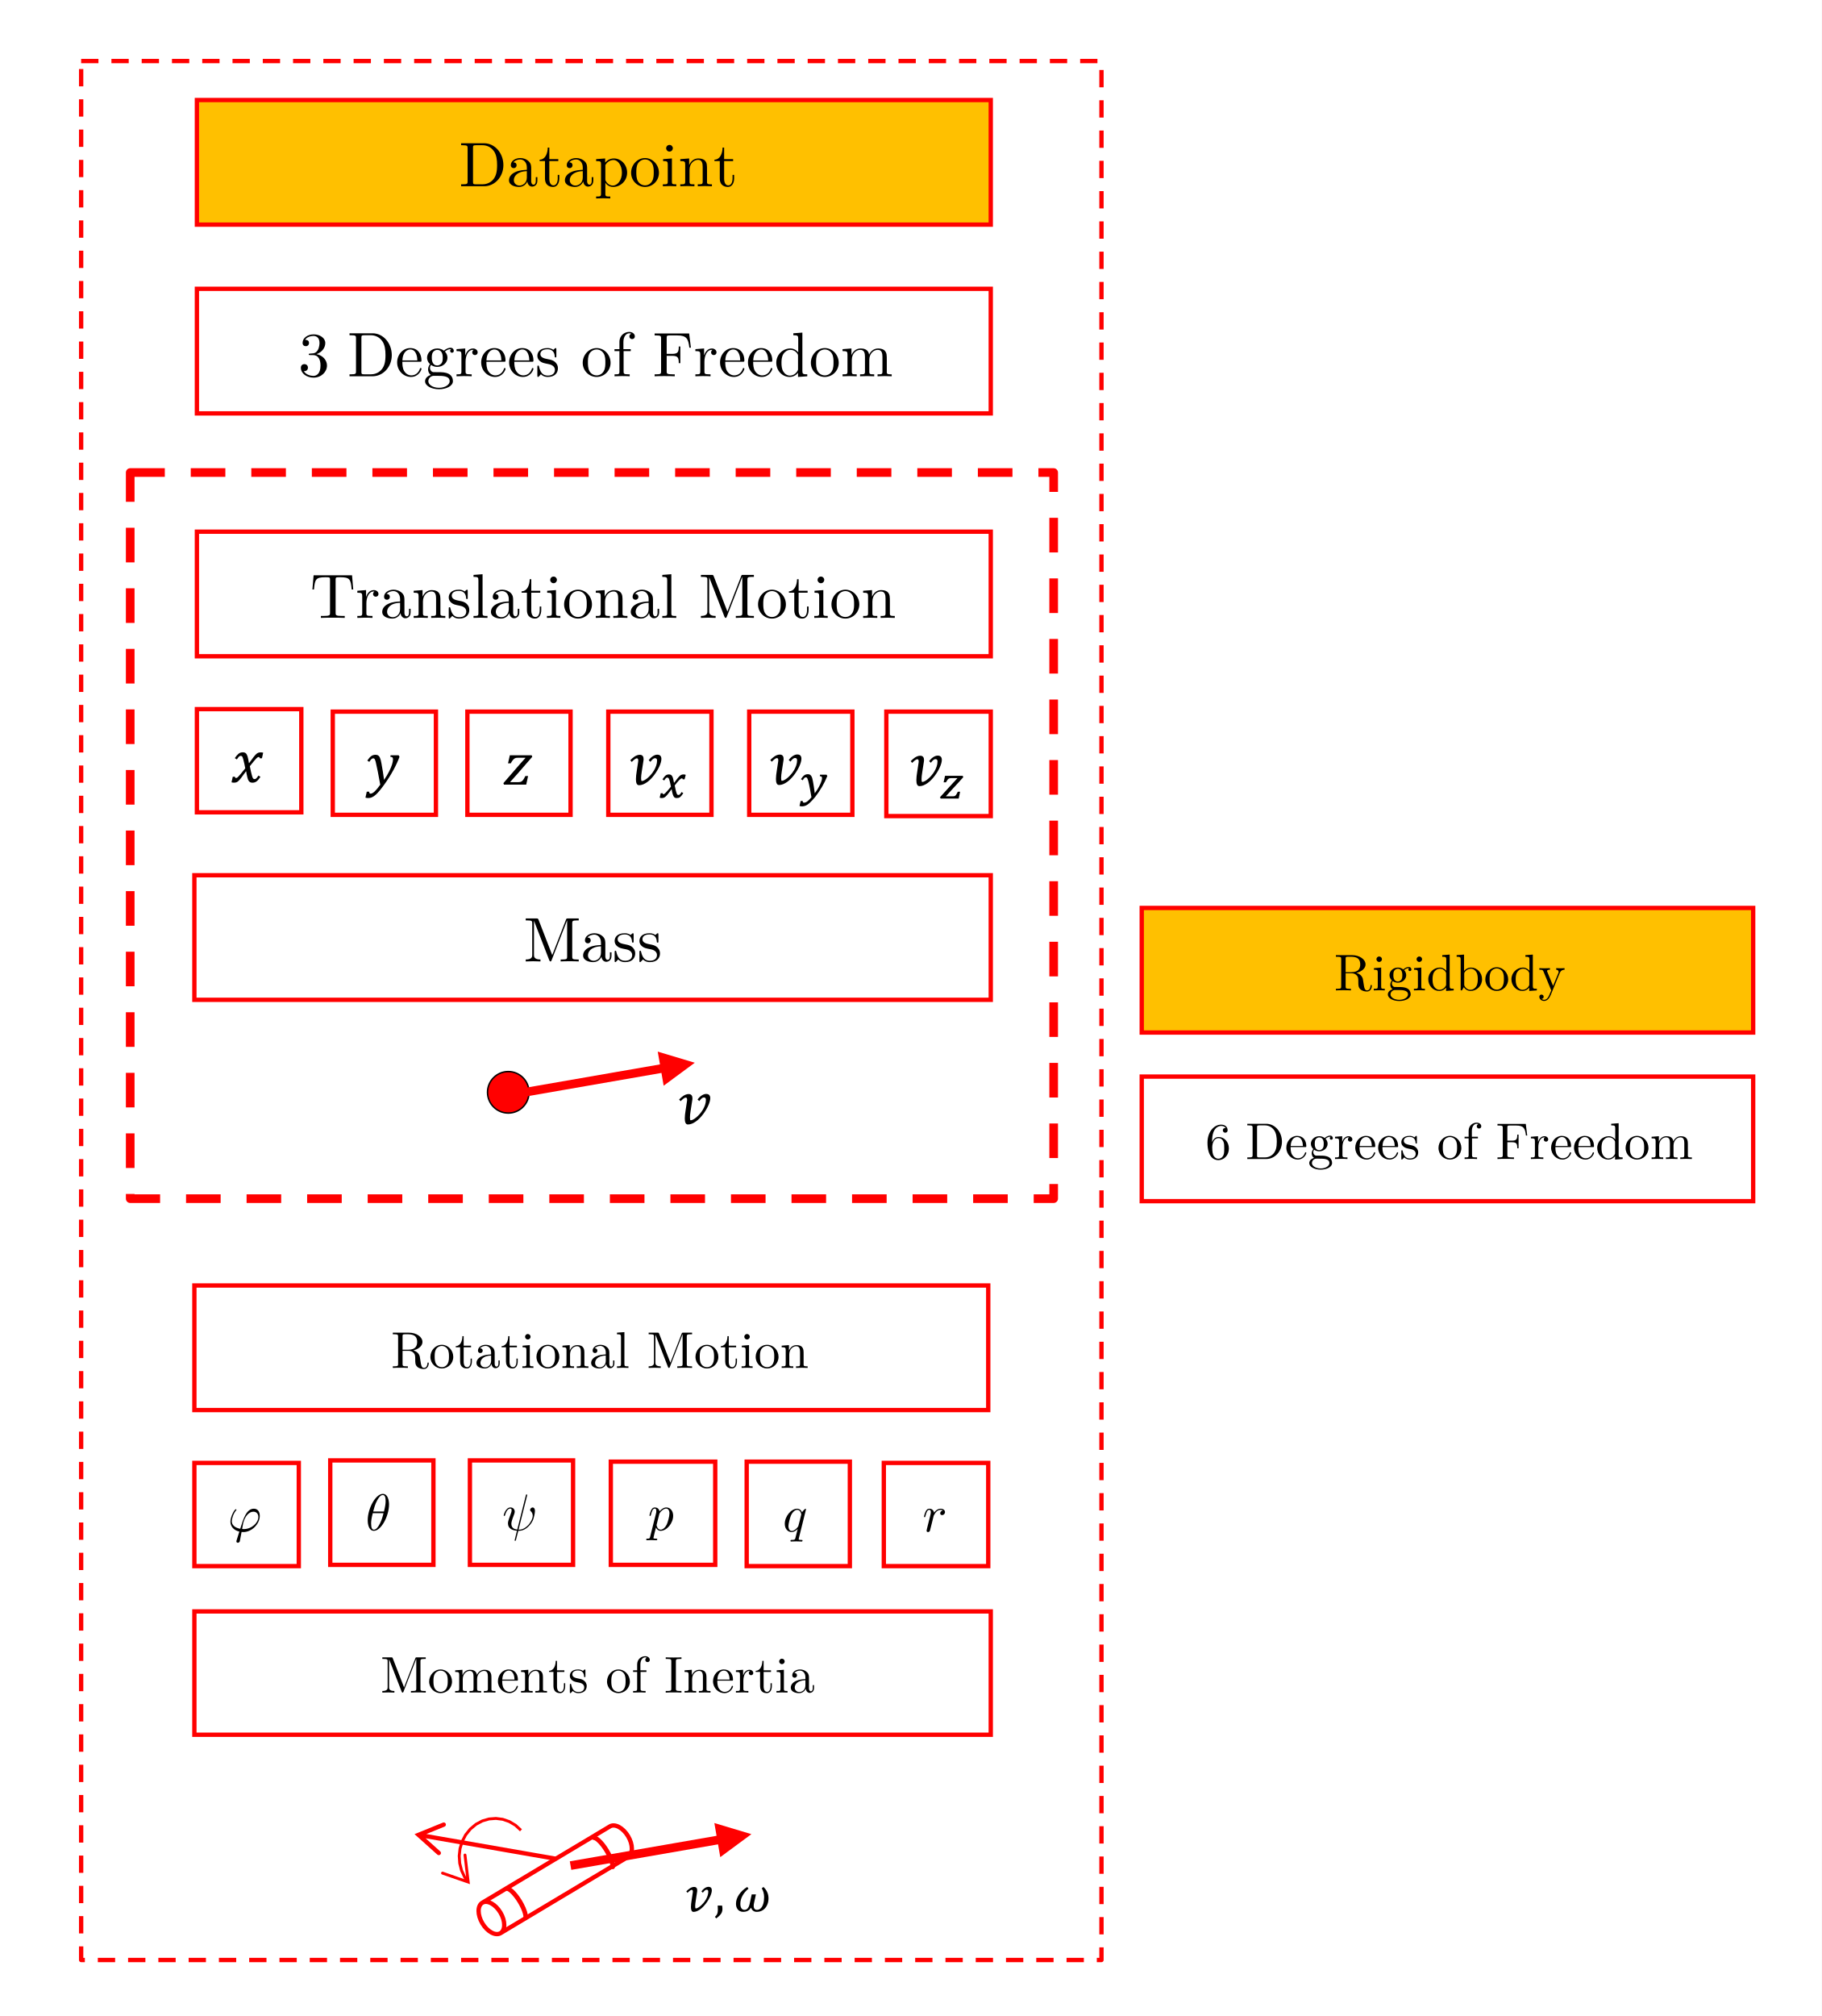
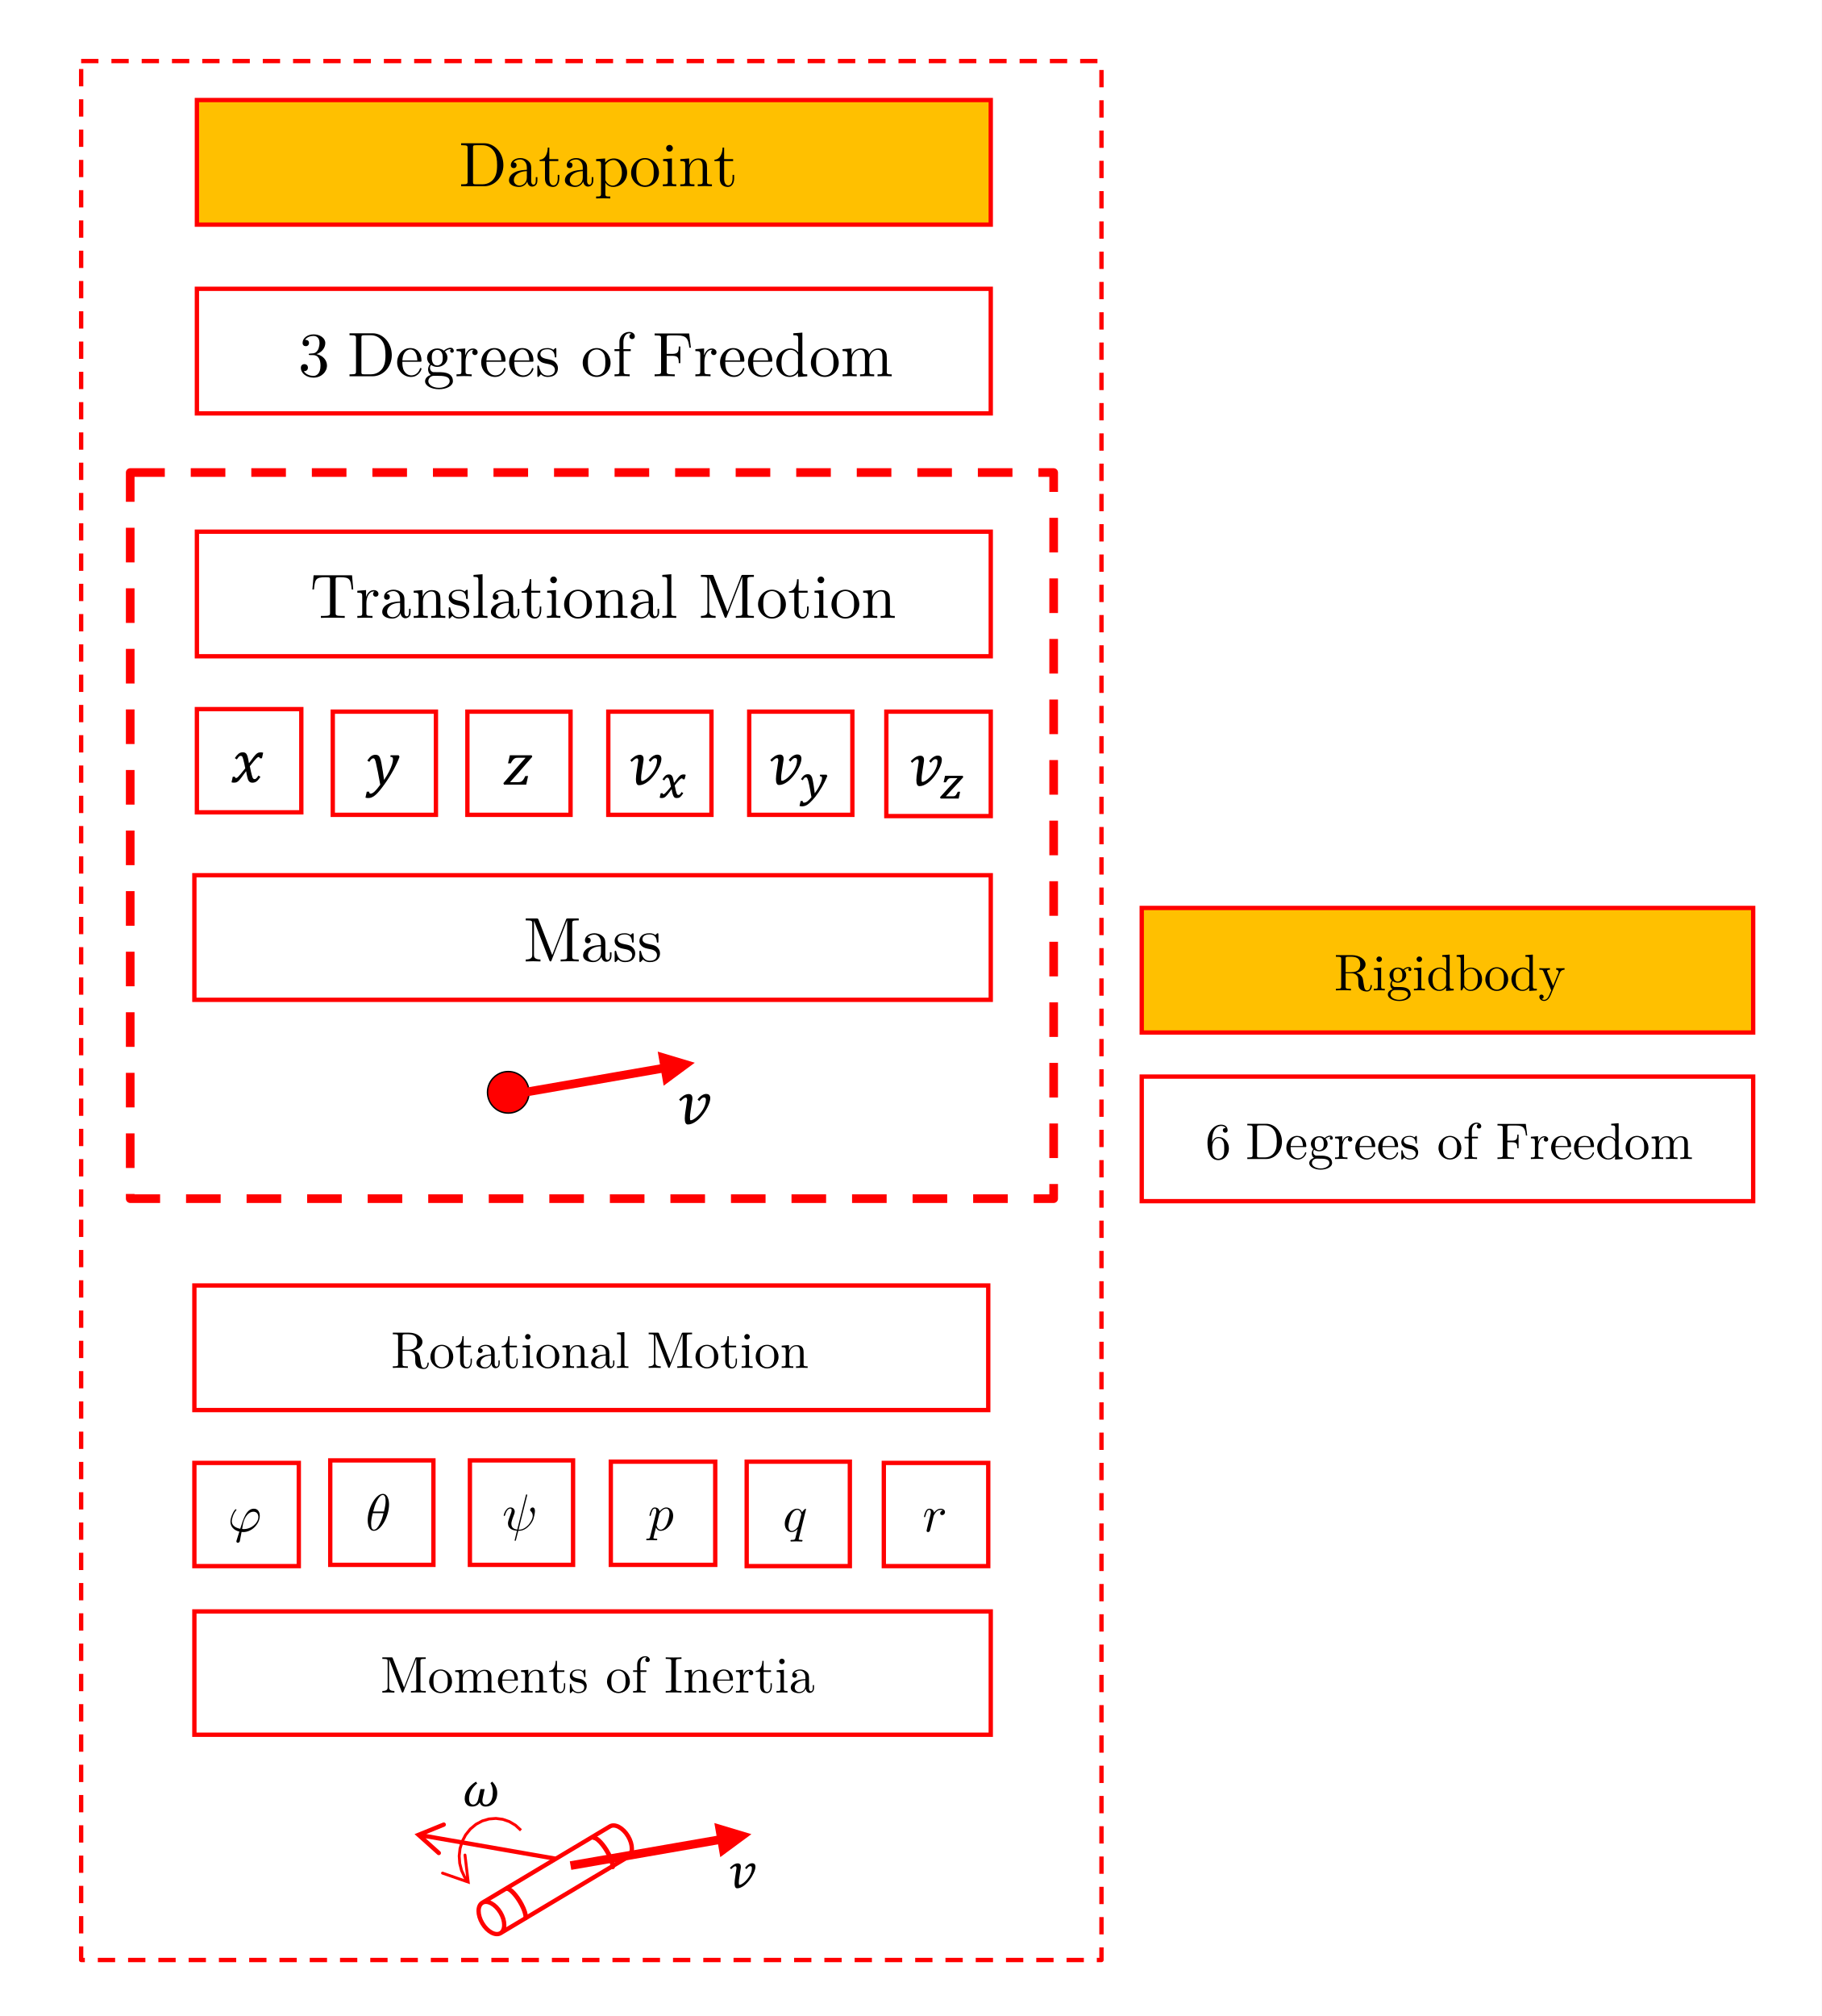
<svg xmlns="http://www.w3.org/2000/svg" width="1448" height="1602" xml:space="preserve" overflow="hidden">
  <g>
    <rect x="0" y="0" width="1448" height="1602" fill="#FFFFFF" />
    <rect x="907.5" y="721.5" width="486" height="99" stroke="#FF0000" stroke-width="3.438" stroke-miterlimit="8" fill="#FFC000" />
    <text font-family="Cambria Math,Cambria Math_MSFontService,sans-serif" font-weight="400" font-size="41" transform="matrix(1 0 0 1 1060.39 787)">Rigidbody</text>
    <rect x="907.5" y="855.5" width="486" height="99" stroke="#FF0000" stroke-width="3.438" stroke-miterlimit="8" fill="none" />
    <text font-family="Cambria Math,Cambria Math_MSFontService,sans-serif" font-weight="400" font-size="41" transform="matrix(1 0 0 1 958.044 921)">6 </text>
    <text font-family="Cambria Math,Cambria Math_MSFontService,sans-serif" font-weight="400" font-size="41" transform="matrix(1 0 0 1 989.967 921)">Degrees of Freedom</text>
    <rect x="154.5" y="1021.5" width="631" height="99" stroke="#FF0000" stroke-width="3.438" stroke-miterlimit="8" fill="none" />
    <text font-family="Cambria Math,Cambria Math_MSFontService,sans-serif" font-weight="400" font-size="41" transform="matrix(1 0 0 1 310.782 1087)">Rotational Motion</text>
    <rect x="154.5" y="1162.5" width="83" height="82" stroke="#FF0000" stroke-width="3.438" stroke-miterlimit="8" fill="none" />
    <text font-family="Cambria Math,Cambria Math_MSFontService,sans-serif" font-weight="400" font-size="41" transform="matrix(1 0 0 1 181.108 1217)">𝜑</text>
    <rect x="485.5" y="1161.5" width="83" height="82" stroke="#FF0000" stroke-width="3.438" stroke-miterlimit="8" fill="none" />
    <text font-family="Cambria Math,Cambria Math_MSFontService,sans-serif" font-weight="400" font-size="41" transform="matrix(1 0 0 1 514.958 1216)">𝑝</text>
    <rect x="262.5" y="1160.5" width="82" height="83" stroke="#FF0000" stroke-width="3.438" stroke-miterlimit="8" fill="none" />
    <text font-family="Cambria Math,Cambria Math_MSFontService,sans-serif" font-weight="400" font-size="41" transform="matrix(1 0 0 1 290.558 1216)">𝜃</text>
    <rect x="593.5" y="1161.5" width="82" height="83" stroke="#FF0000" stroke-width="3.438" stroke-miterlimit="8" fill="none" />
    <text font-family="Cambria Math,Cambria Math_MSFontService,sans-serif" font-weight="400" font-size="41" transform="matrix(1 0 0 1 622.137 1217)">𝑞</text>
    <rect x="373.5" y="1160.5" width="82" height="83" stroke="#FF0000" stroke-width="3.438" stroke-miterlimit="8" fill="none" />
    <text font-family="Cambria Math,Cambria Math_MSFontService,sans-serif" font-weight="400" font-size="41" transform="matrix(1 0 0 1 399.166 1216)">𝜓</text>
    <rect x="702.5" y="1162.5" width="83" height="82" stroke="#FF0000" stroke-width="3.438" stroke-miterlimit="8" fill="none" />
    <text font-family="Cambria Math,Cambria Math_MSFontService,sans-serif" font-weight="400" font-size="41" transform="matrix(1 0 0 1 733.239 1217)">𝑟</text>
    <rect x="156.5" y="229.5" width="631" height="99" stroke="#FF0000" stroke-width="3.438" stroke-miterlimit="8" fill="none" />
    <text font-family="Cambria Math,Cambria Math_MSFontService,sans-serif" font-weight="400" font-size="50" transform="matrix(1 0 0 1 237.056 299)">3 </text>
    <text font-family="Cambria Math,Cambria Math_MSFontService,sans-serif" font-weight="400" font-size="50" transform="matrix(1 0 0 1 276.061 299)">Degrees of Freedom</text>
    <rect x="156.5" y="79.5" width="631" height="99" stroke="#FF0000" stroke-width="3.438" stroke-miterlimit="8" fill="#FFC000" />
    <text font-family="Cambria Math,Cambria Math_MSFontService,sans-serif" font-weight="400" font-size="50" transform="matrix(1 0 0 1 364.771 148)">Datapoint</text>
    <rect x="154.5" y="695.5" width="633" height="99" stroke="#FF0000" stroke-width="3.438" stroke-miterlimit="8" fill="none" />
    <text font-family="Cambria Math,Cambria Math_MSFontService,sans-serif" font-weight="400" font-size="50" transform="matrix(1 0 0 1 416.037 764)">Mass</text>
    <rect x="156.5" y="422.5" width="631" height="99" stroke="#FF0000" stroke-width="3.438" stroke-miterlimit="8" fill="none" />
    <text font-family="Cambria Math,Cambria Math_MSFontService,sans-serif" font-weight="400" font-size="50" transform="matrix(1 0 0 1 246.519 491)">Translational Motion</text>
    <rect x="156.5" y="563.5" width="83" height="82" stroke="#FF0000" stroke-width="3.438" stroke-miterlimit="8" fill="none" />
    <path d="M192.944 597.815C193.449 597.815 193.892 597.872 194.275 597.986 194.657 598.1 194.995 598.275 195.288 598.511 195.581 598.747 195.841 599.052 196.069 599.427 196.297 599.801 196.517 600.31 196.728 600.952 196.94 601.595 197.139 602.393 197.327 603.345 197.514 604.297 197.681 605.286 197.827 606.311L198.071 606.311C199.634 604.114 200.818 602.507 201.623 601.49 202.429 600.472 203.109 599.715 203.662 599.219 204.215 598.723 204.748 598.373 205.261 598.169 205.774 597.966 206.453 597.864 207.3 597.864 208.065 597.864 208.691 597.962 209.18 598.157L208.203 602.576 206.494 602.576C206.396 601.892 206.112 601.551 205.64 601.551 205.493 601.551 205.338 601.575 205.176 601.624 205.013 601.673 204.814 601.778 204.578 601.941 204.342 602.104 203.996 602.421 203.54 602.893 203.084 603.365 202.571 603.943 202.002 604.627 201.432 605.31 200.846 606.026 200.244 606.775L198.584 608.85C198.877 610.413 199.154 611.764 199.414 612.903 199.674 614.042 199.906 614.991 200.11 615.747 200.313 616.504 200.492 617.102 200.647 617.542 200.801 617.981 200.968 618.311 201.147 618.531 201.326 618.75 201.509 618.905 201.697 618.994 201.884 619.084 202.099 619.129 202.344 619.129 202.783 619.129 203.21 618.958 203.625 618.616 204.04 618.274 204.639 617.501 205.42 616.297L207.007 617.346C205.867 619.039 204.838 620.231 203.918 620.923 202.999 621.615 201.904 621.961 200.635 621.961 199.935 621.961 199.341 621.835 198.852 621.582 198.364 621.33 197.941 620.927 197.583 620.374 197.225 619.82 196.907 618.958 196.631 617.786 196.126 615.703 195.817 614.108 195.703 613.001L195.459 613.001C193.734 615.426 192.452 617.167 191.614 618.225 190.775 619.283 190.084 620.065 189.538 620.569 188.993 621.074 188.464 621.428 187.952 621.631 187.439 621.835 186.759 621.936 185.913 621.936 185.148 621.936 184.521 621.839 184.033 621.643L185.01 617.224 186.719 617.224C186.816 617.908 187.101 618.25 187.573 618.25 187.801 618.25 188.041 618.189 188.293 618.067 188.546 617.945 188.908 617.652 189.38 617.188 189.852 616.724 190.503 615.996 191.333 615.003 192.163 614.01 193.367 612.521 194.946 610.535 194.702 609.249 194.45 608.012 194.189 606.824 193.929 605.636 193.66 604.529 193.384 603.504 193.107 602.478 192.879 601.807 192.7 601.49 192.521 601.172 192.33 600.952 192.126 600.83 191.923 600.708 191.667 600.647 191.357 600.647 191.016 600.647 190.706 600.725 190.43 600.879 190.153 601.034 189.852 601.302 189.526 601.685 189.201 602.067 188.769 602.666 188.232 603.479L186.645 602.43C187.671 600.883 188.655 599.728 189.599 598.963 190.544 598.198 191.658 597.815 192.944 597.815Z" fill-rule="evenodd" />
    <text fill="#000000" fill-opacity="0" font-family="Arial,Arial_MSFontService,sans-serif" font-size="24.145" x="184.033" y="618.943">𝑥</text>
    <rect x="483.5" y="565.5" width="82" height="82" stroke="#FF0000" stroke-width="3.438" stroke-miterlimit="8" fill="none" />
    <path d="M522.386 599.696C523.558 599.696 524.404 600.001 524.925 600.612 525.446 601.222 525.706 602.04 525.706 603.065 525.706 603.846 525.568 604.742 525.291 605.751 525.015 606.76 524.624 607.826 524.12 608.949 523.615 610.072 523.013 611.224 522.313 612.404 521.613 613.584 520.84 614.731 519.994 615.846 519.147 616.961 518.244 618.011 517.284 618.995 516.323 619.98 515.326 620.839 514.293 621.571 513.259 622.303 512.21 622.885 511.144 623.317 510.077 623.748 509.015 623.964 507.957 623.964 507.485 623.964 507.091 623.846 506.773 623.61 506.456 623.374 506.2 623.04 506.004 622.609 505.809 622.177 505.671 621.669 505.589 621.083 505.508 620.497 505.467 619.854 505.467 619.154 505.467 618.226 505.524 617.233 505.638 616.176 505.752 615.118 505.899 614.052 506.078 612.977L507.103 606.215C507.168 605.824 507.221 605.454 507.262 605.104 507.302 604.754 507.323 604.497 507.323 604.335 507.323 603.83 507.241 603.415 507.079 603.09 506.916 602.764 506.639 602.601 506.249 602.601 505.939 602.601 505.606 602.695 505.248 602.882 504.889 603.069 504.527 603.309 504.161 603.602 503.795 603.895 503.441 604.209 503.099 604.542 502.757 604.876 502.44 605.189 502.147 605.482L500.975 604.115C501.48 603.594 502.017 603.077 502.586 602.565 503.156 602.052 503.758 601.588 504.393 601.173 505.028 600.758 505.695 600.424 506.395 600.172 507.095 599.92 507.811 599.794 508.543 599.794 509.162 599.794 509.666 599.895 510.057 600.099 510.448 600.302 510.753 600.571 510.973 600.905 511.192 601.238 511.343 601.604 511.424 602.003 511.506 602.402 511.546 602.797 511.546 603.187 511.546 603.415 511.538 603.635 511.522 603.846 511.506 604.058 511.481 604.253 511.449 604.432L510.082 613.27C509.935 614.198 509.813 615.105 509.715 615.992 509.618 616.879 509.569 617.665 509.569 618.348 509.569 619.032 509.609 619.585 509.691 620.009 509.772 620.432 509.927 620.643 510.155 620.643 510.692 620.643 511.367 620.428 512.181 619.996 512.995 619.565 513.849 618.971 514.745 618.214 515.64 617.457 516.535 616.562 517.43 615.529 518.325 614.495 519.131 613.376 519.847 612.172 520.563 610.967 521.145 609.698 521.593 608.363 522.04 607.028 522.264 605.686 522.264 604.335 522.264 603.749 522.138 603.297 521.886 602.98 521.633 602.662 521.239 602.504 520.702 602.504 520.018 602.504 519.387 602.768 518.81 603.297 518.232 603.826 517.634 604.522 517.015 605.385L515.623 604.139C516.014 603.553 516.474 602.992 517.003 602.455 517.532 601.918 518.093 601.446 518.687 601.039 519.282 600.632 519.896 600.306 520.531 600.062 521.165 599.818 521.784 599.696 522.386 599.696Z" fill-rule="evenodd" />
    <text fill="#000000" fill-opacity="0" font-family="Arial,Arial_MSFontService,sans-serif" font-size="24.268" x="500.975" y="620.93">𝑣</text>
    <path d="M531.763 615.392C532.425 615.392 532.967 615.537 533.389 615.826 533.81 616.115 534.159 616.537 534.436 617.091 534.713 617.645 534.942 618.328 535.123 619.141 535.304 619.954 535.496 620.885 535.701 621.932L535.936 621.932C536.659 620.981 537.285 620.156 537.815 619.457 538.345 618.759 538.818 618.169 539.233 617.687 539.649 617.205 540.022 616.814 540.353 616.512 540.684 616.211 541.007 615.979 541.32 615.817 541.633 615.654 541.955 615.543 542.286 615.483 542.617 615.422 542.988 615.392 543.397 615.392 544 615.392 544.548 615.501 545.041 615.718L544.138 619.277 542.639 619.277C542.602 618.759 542.41 618.5 542.06 618.5 541.928 618.5 541.783 618.524 541.627 618.572 541.47 618.62 541.284 618.717 541.067 618.861 540.85 619.006 540.6 619.207 540.317 619.466 540.034 619.725 539.7 620.062 539.314 620.478 538.929 620.894 538.489 621.402 537.995 622.005 537.502 622.607 536.936 623.317 536.297 624.136 536.622 625.799 536.902 627.129 537.137 628.129 537.372 629.129 537.598 629.894 537.815 630.424 538.032 630.954 538.248 631.3 538.465 631.462 538.682 631.625 538.929 631.706 539.206 631.706 539.411 631.706 539.6 631.682 539.775 631.634 539.95 631.586 540.13 631.48 540.317 631.318 540.504 631.155 540.711 630.92 540.94 630.613 541.169 630.306 541.44 629.9 541.753 629.394L543.108 630.279C542.578 631.074 542.109 631.724 541.699 632.23 541.29 632.736 540.892 633.134 540.507 633.423 540.121 633.712 539.724 633.907 539.314 634.01 538.905 634.112 538.435 634.163 537.905 634.163 537.447 634.163 537.038 634.1 536.677 633.974 536.315 633.847 536.002 633.615 535.737 633.278 535.557 633.073 535.388 632.799 535.231 632.456 535.075 632.113 534.93 631.742 534.798 631.345 534.665 630.948 534.545 630.535 534.436 630.107 534.328 629.68 534.238 629.279 534.165 628.906 534.093 628.533 534.036 628.198 533.994 627.903 533.952 627.608 533.924 627.388 533.912 627.244L533.714 627.244C532.991 628.207 532.362 629.048 531.826 629.764 531.29 630.481 530.805 631.095 530.371 631.607 529.938 632.119 529.546 632.54 529.197 632.872 528.848 633.203 528.505 633.465 528.167 633.657 527.83 633.85 527.484 633.983 527.129 634.055 526.773 634.127 526.379 634.163 525.945 634.163 525.319 634.163 524.783 634.055 524.337 633.838L525.168 630.315 526.704 630.315C526.74 630.845 526.939 631.11 527.3 631.11 527.433 631.098 527.562 631.074 527.689 631.038 527.815 631.002 527.963 630.926 528.131 630.812 528.3 630.698 528.514 630.517 528.773 630.27 529.032 630.023 529.36 629.68 529.757 629.24 530.155 628.801 530.642 628.25 531.221 627.587 531.799 626.925 532.491 626.106 533.298 625.13 533.081 624.118 532.892 623.239 532.729 622.492 532.567 621.746 532.416 621.104 532.277 620.568 532.139 620.032 532.003 619.596 531.871 619.259 531.738 618.921 531.603 618.653 531.464 618.455 531.326 618.256 531.175 618.114 531.013 618.03 530.85 617.946 530.661 617.898 530.444 617.885 530.239 617.885 530.049 617.919 529.875 617.985 529.7 618.051 529.519 618.169 529.333 618.337 529.146 618.506 528.941 618.741 528.718 619.042 528.496 619.343 528.24 619.734 527.951 620.216L526.559 619.313C527.053 618.578 527.499 617.958 527.896 617.452 528.294 616.946 528.685 616.543 529.071 616.241 529.456 615.94 529.863 615.724 530.29 615.591 530.718 615.459 531.209 615.392 531.763 615.392Z" fill-rule="evenodd" />
    <text fill="#000000" fill-opacity="0" font-family="Arial,Arial_MSFontService,sans-serif" font-size="18.771" x="524.337" y="631.817">𝑥</text>
    <rect x="264.5" y="565.5" width="82" height="82" stroke="#FF0000" stroke-width="3.438" stroke-miterlimit="8" fill="none" />
    <path d="M298.36 599.788C299.028 599.788 299.597 599.877 300.069 600.056 300.395 600.187 300.72 600.402 301.046 600.703 301.372 601.004 301.66 601.424 301.913 601.961 302.165 602.498 302.385 603.1 302.572 603.767 302.759 604.435 302.967 605.395 303.194 606.648 303.585 608.748 303.963 610.957 304.33 613.277 304.696 615.596 305.009 617.748 305.27 619.734 306.848 617.455 308.187 615.226 309.286 613.045 310.384 610.864 311.174 608.967 311.654 607.356 312.134 605.745 312.374 604.435 312.374 603.425 312.374 602.661 312.211 602.14 311.886 601.863 311.56 601.586 311.007 601.424 310.226 601.375L310.47 600.178 316.891 600.178 317.55 601.399C316.313 604.785 314.636 608.406 312.521 612.263 310.437 616.039 308.053 619.799 305.367 623.543 302.796 627.107 300.655 629.687 298.946 631.282 297.758 632.372 296.611 633.154 295.504 633.626 294.625 633.984 293.689 634.163 292.696 634.163 292.355 634.163 291.96 634.134 291.512 634.077 291.065 634.02 290.719 633.943 290.475 633.845L291.525 629.109 293.453 629.109C293.453 630.151 293.811 630.672 294.527 630.672 295.471 630.672 296.57 630.082 297.823 628.902 299.077 627.722 300.55 625.943 302.242 623.567 301.77 620.719 301.127 617.285 300.314 613.264 299.451 608.967 298.881 606.306 298.605 605.281 298.263 604.044 297.905 603.255 297.53 602.913 297.302 602.701 297.018 602.595 296.676 602.595 296.155 602.595 295.667 602.807 295.211 603.23 294.755 603.653 294.194 604.386 293.526 605.427L291.94 604.378C293.063 602.701 294.112 601.517 295.089 600.825 296.066 600.134 297.156 599.788 298.36 599.788Z" fill-rule="evenodd" />
    <text fill="#000000" fill-opacity="0" font-family="Arial,Arial_MSFontService,sans-serif" font-size="34.375" x="290.475" y="629.866">𝑦</text>
    <rect x="595.5" y="565.5" width="82" height="82" stroke="#FF0000" stroke-width="3.438" stroke-miterlimit="8" fill="none" />
    <path d="M633.682 599.52C634.854 599.52 635.7 599.825 636.221 600.436 636.742 601.046 637.002 601.864 637.002 602.889 637.002 603.67 636.864 604.566 636.587 605.575 636.311 606.584 635.92 607.65 635.416 608.773 634.911 609.896 634.309 611.048 633.609 612.228 632.909 613.408 632.136 614.555 631.29 615.67 630.443 616.785 629.54 617.835 628.58 618.819 627.619 619.804 626.622 620.663 625.589 621.395 624.555 622.128 623.506 622.709 622.439 623.141 621.373 623.572 620.311 623.788 619.253 623.788 618.781 623.788 618.387 623.67 618.069 623.434 617.752 623.198 617.496 622.864 617.3 622.433 617.105 622.001 616.967 621.493 616.885 620.907 616.804 620.321 616.763 619.678 616.763 618.978 616.763 618.05 616.82 617.057 616.934 616 617.048 614.942 617.195 613.876 617.374 612.801L618.399 606.039C618.464 605.648 618.517 605.278 618.558 604.928 618.598 604.578 618.619 604.322 618.619 604.159 618.619 603.654 618.537 603.239 618.375 602.914 618.212 602.588 617.935 602.425 617.544 602.425 617.235 602.425 616.902 602.519 616.543 602.706 616.185 602.893 615.823 603.133 615.457 603.426 615.091 603.719 614.737 604.033 614.395 604.366 614.053 604.7 613.736 605.013 613.443 605.306L612.271 603.939C612.776 603.418 613.313 602.901 613.882 602.389 614.452 601.876 615.054 601.412 615.689 600.997 616.324 600.582 616.991 600.248 617.691 599.996 618.391 599.744 619.107 599.618 619.839 599.618 620.458 599.618 620.962 599.719 621.353 599.923 621.744 600.126 622.049 600.395 622.269 600.729 622.488 601.062 622.639 601.428 622.72 601.827 622.802 602.226 622.842 602.621 622.842 603.011 622.842 603.239 622.834 603.459 622.818 603.67 622.802 603.882 622.777 604.077 622.745 604.256L621.377 613.094C621.231 614.022 621.109 614.929 621.011 615.816 620.914 616.703 620.865 617.489 620.865 618.172 620.865 618.856 620.905 619.409 620.987 619.833 621.068 620.256 621.223 620.467 621.451 620.467 621.988 620.467 622.663 620.252 623.477 619.82 624.291 619.389 625.145 618.795 626.041 618.038 626.936 617.281 627.831 616.386 628.726 615.353 629.621 614.319 630.427 613.2 631.143 611.996 631.859 610.791 632.441 609.522 632.889 608.187 633.336 606.852 633.56 605.51 633.56 604.159 633.56 603.573 633.434 603.121 633.182 602.804 632.929 602.486 632.535 602.328 631.998 602.328 631.314 602.328 630.683 602.592 630.105 603.121 629.528 603.65 628.93 604.346 628.311 605.209L626.919 603.963C627.31 603.378 627.77 602.816 628.299 602.279 628.828 601.742 629.389 601.27 629.983 600.863 630.577 600.456 631.192 600.13 631.827 599.886 632.461 599.642 633.08 599.52 633.682 599.52Z" fill-rule="evenodd" />
    <text fill="#000000" fill-opacity="0" font-family="Arial,Arial_MSFontService,sans-serif" font-size="24.268" x="612.271" y="620.754">𝑣</text>
    <path d="M642.101 615.216C642.535 615.216 642.908 615.262 643.221 615.352 643.534 615.442 643.817 615.584 644.07 615.776 644.323 615.969 644.549 616.219 644.748 616.526 644.946 616.833 645.148 617.204 645.353 617.637 645.461 617.902 645.576 618.282 645.696 618.776 645.817 619.269 645.943 619.841 646.076 620.492 646.208 621.142 646.341 621.859 646.473 622.642 646.606 623.425 646.738 624.244 646.871 625.099 647.003 625.954 647.13 626.83 647.25 627.727 647.37 628.625 647.485 629.507 647.593 630.374 648.497 629.194 649.31 627.998 650.032 626.788 650.755 625.578 651.366 624.433 651.866 623.355 652.366 622.277 652.748 621.296 653.013 620.411 653.278 619.525 653.405 618.818 653.393 618.288 653.393 617.758 653.254 617.378 652.977 617.15 652.7 616.921 652.236 616.788 651.586 616.752L651.821 615.596 656.97 615.596 657.602 616.644C656.398 619.619 654.991 622.488 653.383 625.252 651.776 628.016 649.96 630.699 647.936 633.301 647.057 634.349 646.265 635.252 645.561 636.011 644.856 636.77 644.206 637.423 643.61 637.971 643.013 638.519 642.459 638.968 641.947 639.317 641.436 639.666 640.939 639.946 640.457 640.157 639.975 640.368 639.496 640.518 639.021 640.609 638.545 640.699 638.048 640.756 637.53 640.78 637.253 640.78 636.919 640.75 636.528 640.69 636.136 640.63 635.79 640.552 635.489 640.455L636.392 636.499 638.036 636.499 638.036 636.607C638.036 637.426 638.367 637.836 639.03 637.836 639.909 637.836 640.8 637.495 641.704 636.815 642.607 636.134 643.697 635.047 644.974 633.554 644.576 631.265 644.227 629.287 643.926 627.619 643.625 625.951 643.351 624.53 643.104 623.355 642.857 622.181 642.631 621.227 642.426 620.492 642.221 619.757 642.023 619.185 641.83 618.776 641.637 618.366 641.442 618.086 641.243 617.935 641.044 617.785 640.83 617.71 640.602 617.71 640.385 617.71 640.186 617.737 640.005 617.791 639.825 617.845 639.638 617.956 639.445 618.125 639.253 618.294 639.045 618.532 638.822 618.839 638.599 619.146 638.325 619.546 638 620.04L636.609 619.137C637.127 618.378 637.602 617.746 638.036 617.24 638.47 616.734 638.9 616.334 639.328 616.038 639.755 615.743 640.192 615.533 640.638 615.406 641.083 615.28 641.571 615.216 642.101 615.216Z" fill-rule="evenodd" />
    <text fill="#000000" fill-opacity="0" font-family="Arial,Arial_MSFontService,sans-serif" font-size="25.564" x="635.489" y="637.585">𝑦</text>
    <rect x="371.5" y="565.5" width="82" height="82" stroke="#FF0000" stroke-width="3.438" stroke-miterlimit="8" fill="none" />
    <path d="M405.241 600.178 422.599 600.178 423.063 601.399 411.418 614.778C409.155 617.366 407.194 619.563 405.534 621.37L405.68 621.541 411.198 621.541C412.175 621.541 412.923 621.488 413.444 621.382 413.965 621.276 414.421 621.077 414.811 620.784 415.202 620.491 415.605 620.047 416.02 619.453 416.435 618.859 416.952 617.927 417.57 616.658L419.743 616.658 418.254 623.518 400.578 623.518 400.114 622.322 413.469 606.941C415.357 604.776 416.74 603.238 417.619 602.327L417.472 602.156 411.76 602.156C410.913 602.156 410.295 602.213 409.904 602.327 409.513 602.441 409.123 602.64 408.732 602.925 408.342 603.21 407.922 603.633 407.475 604.195 407.027 604.756 406.527 605.558 405.973 606.599L403.801 606.599Z" fill-rule="evenodd" />
    <text fill="#000000" fill-opacity="0" font-family="Arial,Arial_MSFontService,sans-serif" font-size="23.34" x="400.114" y="620.601">𝑧</text>
    <rect x="704.5" y="565.5" width="83" height="83" stroke="#FF0000" stroke-width="3.438" stroke-miterlimit="8" fill="none" />
    <path d="M745.288 600.437C746.46 600.437 747.307 600.742 747.828 601.352 748.348 601.962 748.609 602.78 748.609 603.806 748.609 604.587 748.47 605.482 748.194 606.491 747.917 607.5 747.526 608.566 747.022 609.69 746.517 610.813 745.915 611.964 745.215 613.144 744.515 614.324 743.742 615.472 742.896 616.586 742.049 617.701 741.146 618.751 740.186 619.736 739.226 620.721 738.229 621.579 737.195 622.312 736.162 623.044 735.112 623.626 734.046 624.057 732.98 624.489 731.918 624.704 730.86 624.704 730.388 624.704 729.993 624.586 729.676 624.35 729.358 624.114 729.102 623.781 728.907 623.349 728.711 622.918 728.573 622.409 728.492 621.823 728.41 621.237 728.37 620.594 728.37 619.895 728.37 618.967 728.426 617.974 728.54 616.916 728.654 615.858 728.801 614.792 728.98 613.718L730.005 606.955C730.07 606.565 730.123 606.194 730.164 605.844 730.205 605.494 730.225 605.238 730.225 605.075 730.225 604.571 730.144 604.156 729.981 603.83 729.818 603.505 729.541 603.342 729.151 603.342 728.841 603.342 728.508 603.435 728.15 603.623 727.792 603.81 727.43 604.05 727.063 604.343 726.697 604.636 726.343 604.949 726.001 605.283 725.66 605.616 725.342 605.93 725.049 606.223L723.877 604.856C724.382 604.335 724.919 603.818 725.489 603.305 726.058 602.793 726.661 602.329 727.295 601.914 727.93 601.499 728.597 601.165 729.297 600.913 729.997 600.66 730.713 600.534 731.446 600.534 732.064 600.534 732.569 600.636 732.959 600.839 733.35 601.043 733.655 601.311 733.875 601.645 734.095 601.979 734.245 602.345 734.327 602.744 734.408 603.142 734.449 603.537 734.449 603.928 734.449 604.156 734.44 604.375 734.424 604.587 734.408 604.799 734.383 604.994 734.351 605.173L732.984 614.011C732.837 614.939 732.715 615.846 732.618 616.733 732.52 617.62 732.471 618.405 732.471 619.089 732.471 619.773 732.512 620.326 732.593 620.749 732.674 621.172 732.829 621.384 733.057 621.384 733.594 621.384 734.27 621.168 735.083 620.737 735.897 620.306 736.752 619.711 737.647 618.955 738.542 618.198 739.437 617.303 740.332 616.269 741.228 615.236 742.033 614.117 742.749 612.912 743.466 611.708 744.047 610.438 744.495 609.104 744.943 607.769 745.166 606.426 745.166 605.075 745.166 604.489 745.04 604.038 744.788 603.72 744.536 603.403 744.141 603.244 743.604 603.244 742.92 603.244 742.29 603.509 741.712 604.038 741.134 604.567 740.536 605.262 739.917 606.125L738.526 604.88C738.916 604.294 739.376 603.732 739.905 603.195 740.434 602.658 740.996 602.186 741.59 601.779 742.184 601.372 742.798 601.047 743.433 600.803 744.068 600.559 744.686 600.437 745.288 600.437Z" fill-rule="evenodd" />
    <text fill="#000000" fill-opacity="0" font-family="Arial,Arial_MSFontService,sans-serif" font-size="24.268" x="723.877" y="621.671">𝑣</text>
    <path d="M751.16 616.512 765.216 616.512 765.649 617.596C764.854 618.476 764.099 619.313 763.382 620.108 762.665 620.902 761.955 621.685 761.25 622.456 760.545 623.227 759.841 623.995 759.136 624.76 758.432 625.524 757.7 626.319 756.941 627.144 756.182 627.969 755.388 628.837 754.556 629.746 753.725 630.655 752.834 631.634 751.883 632.682 751.931 632.73 751.967 632.76 751.991 632.772L756.435 632.772C756.893 632.772 757.291 632.769 757.628 632.763 757.965 632.757 758.26 632.724 758.513 632.664 758.766 632.603 758.998 632.504 759.209 632.366 759.419 632.227 759.627 632.022 759.832 631.751 760.037 631.48 760.253 631.134 760.482 630.713 760.711 630.291 760.982 629.767 761.295 629.141L763.156 629.141 762 634.579 747.655 634.579 747.167 633.495C748.324 632.218 749.525 630.893 750.772 629.52 752.018 628.147 753.247 626.798 754.457 625.473 755.668 624.148 756.833 622.881 757.953 621.67 759.073 620.46 760.085 619.373 760.988 618.409 760.94 618.361 760.904 618.331 760.88 618.319L756.237 618.319C755.707 618.319 755.255 618.361 754.882 618.445 754.508 618.53 754.165 618.692 753.852 618.933 753.539 619.174 753.232 619.511 752.93 619.945 752.629 620.379 752.28 620.951 751.883 621.661L750.04 621.661Z" fill-rule="evenodd" />
    <text fill="#000000" fill-opacity="0" font-family="Arial,Arial_MSFontService,sans-serif" font-size="18.066" x="747.167" y="632.32">𝑧</text>
    <rect x="103.5" y="375.5" width="734" height="577" stroke="#FF0000" stroke-width="6.875" stroke-linejoin="round" stroke-miterlimit="10" stroke-dasharray="27.5 20.625" fill="none" />
    <rect x="64.5" y="48.5" width="811" height="1509" stroke="#FF0000" stroke-width="3.438" stroke-linejoin="round" stroke-miterlimit="10" stroke-dasharray="13.75 10.312" fill="none" />
    <rect x="154.5" y="1280.5" width="633" height="98" stroke="#FF0000" stroke-width="3.438" stroke-miterlimit="8" fill="none" />
    <text font-family="Cambria Math,Cambria Math_MSFontService,sans-serif" font-weight="400" font-size="41" transform="matrix(1 0 0 1 302.381 1345)">Moments of Inertia</text>
    <path d="M387.5 868C387.5 858.887 394.887 851.5 404 851.5 413.113 851.5 420.5 858.887 420.5 868 420.5 877.113 413.113 884.5 404 884.5 394.887 884.5 387.5 877.113 387.5 868Z" stroke="#000000" stroke-width="1.146" stroke-linejoin="round" stroke-miterlimit="10" fill="#FF0000" fill-rule="evenodd" />
    <path d="M0.589-3.387 121.757 17.669 120.58 24.442-0.589 3.387ZM119.007 6.724 143.747 24.979 114.299 33.818Z" fill="#FF0000" transform="matrix(1 0 0 -1 408.5 869.479)" />
    <path d="M0.589-3.387 121.757 17.669 120.58 24.442-0.589 3.387ZM119.007 6.724 143.747 24.979 114.299 33.818Z" fill="#FF0000" transform="matrix(1 0 0 -1 453.5 1482.48)" />
-     <path d="M383.368 1512C387.333 1509.63 393.785 1513.12 397.778 1519.8 401.771 1526.47 401.794 1533.81 397.829 1536.18 393.864 1538.55 387.412 1535.06 383.419 1528.38 379.425 1521.71 379.403 1514.37 383.368 1512L484.807 1451.32C488.772 1448.95 495.223 1452.44 499.217 1459.12 503.21 1465.79 503.233 1473.13 499.268 1475.5L397.829 1536.18" stroke="#FF0000" stroke-width="3.438" stroke-linejoin="round" stroke-miterlimit="10" fill="none" fill-rule="evenodd" />
+     <path d="M383.369 1512.01C387.334 1509.64 393.784 1513.12 397.777 1519.8 401.77 1526.47 401.793 1533.81 397.828 1536.18 393.863 1538.55 387.413 1535.06 383.42 1528.39 379.427 1521.71 379.405 1514.38 383.369 1512.01L484.81 1451.33C488.775 1448.96 495.225 1452.45 499.218 1459.12 503.211 1465.8 503.234 1473.13 499.269 1475.5L397.828 1536.18" stroke="#FF0000" stroke-width="3.438" stroke-linejoin="round" stroke-miterlimit="10" fill="none" fill-rule="evenodd" />
    <path d="M472.003 1460.25C474.749 1460.25 479.982 1465.92 483.691 1472.91 486 1477.25 487.269 1481.3 487.05 1483.61L486.869 1483.37C487.081 1479.69 483.604 1472.01 479.102 1466.22 476.359 1462.69 473.735 1460.53 472.12 1460.46Z" stroke="#FF0000" stroke-width="3.438" stroke-linejoin="round" stroke-miterlimit="10" fill="#4F81BD" fill-rule="evenodd" />
    <path d="M402.937 1500.65C405.682 1500.66 410.909 1506.31 414.612 1513.29 416.92 1517.63 418.186 1521.67 417.964 1523.98L417.784 1523.75C418 1520.07 414.531 1512.4 410.035 1506.62 407.293 1503.09 404.669 1500.93 403.054 1500.87Z" stroke="#FF0000" stroke-width="3.438" stroke-linejoin="round" stroke-miterlimit="10" fill="#4F81BD" fill-rule="evenodd" />
    <path d="M441.257 1478.71 332.389 1459.75 332.978 1456.36 441.847 1475.32ZM347.631 1473.77 329.489 1457.5 352.064 1448.32C352.943 1447.96 353.946 1448.39 354.303 1449.26 354.661 1450.14 354.238 1451.15 353.358 1451.5L333.331 1459.65 333.831 1456.77 349.926 1471.21C350.633 1471.84 350.692 1472.93 350.058 1473.64 349.425 1474.34 348.338 1474.4 347.631 1473.77Z" fill="#FF0000" />
    <path d="M7.128 8.576 11.516 4.562C11.573 4.509 11.636 4.462 11.704 4.422L16.601 1.512C16.669 1.472 16.74 1.439 16.814 1.414L22.059-0.387C22.133-0.413 22.21-0.431 22.287-0.44L27.718-1.129C27.795-1.139 27.873-1.141 27.951-1.135L33.405-0.707C33.483-0.701 33.56-0.687 33.636-0.665L38.951 0.883C39.026 0.905 39.1 0.935 39.169 0.972L44.183 3.644C44.253 3.681 44.318 3.725 44.379 3.776L48.931 7.576C48.989 7.625 49.043 7.68 49.091 7.74L52.843 12.436C52.889 12.495 52.93 12.557 52.965 12.624L55.683 17.865C55.716 17.928 55.743 17.995 55.764 18.063L57.447 23.676C57.467 23.743 57.481 23.811 57.488 23.879L58.132 29.691C58.139 29.759 58.141 29.827 58.136 29.895L57.736 35.731C57.732 35.8 57.721 35.868 57.704 35.935L56.257 41.623C56.24 41.693 56.216 41.76 56.186 41.824L53.689 47.191C53.657 47.258 53.62 47.322 53.576 47.382L50.769 51.232 48.917 49.882 51.724 46.032 51.611 46.224 54.108 40.858 54.036 41.059 55.483 35.371 55.45 35.575 55.85 29.738 55.854 29.943 55.211 24.131 55.252 24.334 53.569 18.722 53.649 18.92 50.93 13.679 51.052 13.867 47.301 9.171 47.462 9.335 42.91 5.535 43.106 5.667 38.091 2.995 38.31 3.083 32.995 1.536 33.226 1.578 27.772 1.15 28.006 1.144 22.576 1.833 22.803 1.78 17.559 3.581 17.772 3.483 12.874 6.392 13.062 6.253 8.675 10.267ZM70.638 44.534 48.488 52.242 51.266 28.954C51.341 28.326 51.911 27.877 52.539 27.952 53.168 28.027 53.617 28.597 53.542 29.226L50.981 50.693 49.467 49.475 69.885 42.37C70.483 42.162 71.136 42.478 71.344 43.076 71.552 43.673 71.236 44.326 70.638 44.534Z" fill="#FF0000" transform="matrix(-1 0 0 1 422 1445)" />
-     <path d="M563.071 1499.36C564.032 1499.36 564.726 1499.61 565.153 1500.11 565.581 1500.61 565.794 1501.28 565.794 1502.12 565.794 1502.76 565.681 1503.5 565.454 1504.32 565.227 1505.15 564.907 1506.02 564.493 1506.95 564.079 1507.87 563.585 1508.81 563.011 1509.78 562.437 1510.75 561.804 1511.69 561.109 1512.6 560.415 1513.52 559.675 1514.38 558.887 1515.18 558.1 1515.99 557.282 1516.7 556.435 1517.3 555.587 1517.9 554.727 1518.37 553.852 1518.73 552.978 1519.08 552.107 1519.26 551.24 1519.26 550.853 1519.26 550.529 1519.16 550.269 1518.97 550.009 1518.77 549.798 1518.5 549.638 1518.15 549.478 1517.79 549.365 1517.38 549.298 1516.9 549.231 1516.41 549.198 1515.89 549.198 1515.31 549.198 1514.55 549.245 1513.74 549.338 1512.87 549.431 1512 549.552 1511.13 549.698 1510.25L550.539 1504.7C550.593 1504.38 550.636 1504.08 550.669 1503.79 550.703 1503.51 550.719 1503.3 550.719 1503.16 550.719 1502.75 550.653 1502.41 550.519 1502.14 550.386 1501.87 550.159 1501.74 549.839 1501.74 549.585 1501.74 549.311 1501.82 549.018 1501.97 548.724 1502.12 548.427 1502.32 548.127 1502.56 547.827 1502.8 547.536 1503.06 547.256 1503.33 546.976 1503.61 546.715 1503.86 546.475 1504.1L545.514 1502.98C545.928 1502.55 546.368 1502.13 546.836 1501.71 547.303 1501.29 547.797 1500.91 548.317 1500.57 548.838 1500.23 549.385 1499.96 549.959 1499.75 550.533 1499.54 551.12 1499.44 551.72 1499.44 552.227 1499.44 552.641 1499.52 552.962 1499.69 553.282 1499.86 553.532 1500.08 553.712 1500.35 553.892 1500.62 554.016 1500.92 554.083 1501.25 554.149 1501.58 554.183 1501.9 554.183 1502.22 554.183 1502.41 554.176 1502.59 554.163 1502.76 554.149 1502.94 554.129 1503.1 554.103 1503.24L552.982 1510.49C552.861 1511.25 552.761 1511.99 552.681 1512.72 552.601 1513.45 552.561 1514.09 552.561 1514.65 552.561 1515.21 552.595 1515.67 552.661 1516.01 552.728 1516.36 552.855 1516.54 553.042 1516.54 553.482 1516.54 554.036 1516.36 554.703 1516 555.371 1515.65 556.071 1515.16 556.805 1514.54 557.539 1513.92 558.273 1513.19 559.007 1512.34 559.742 1511.49 560.402 1510.58 560.989 1509.59 561.577 1508.6 562.054 1507.56 562.421 1506.47 562.788 1505.37 562.971 1504.27 562.971 1503.16 562.971 1502.68 562.868 1502.31 562.661 1502.05 562.454 1501.79 562.13 1501.66 561.69 1501.66 561.13 1501.66 560.612 1501.88 560.139 1502.31 559.665 1502.74 559.174 1503.32 558.667 1504.02L557.526 1503C557.846 1502.52 558.223 1502.06 558.657 1501.62 559.091 1501.18 559.551 1500.79 560.038 1500.46 560.526 1500.13 561.029 1499.86 561.55 1499.66 562.07 1499.46 562.578 1499.36 563.071 1499.36Z" fill-rule="evenodd" />
-     <text fill="#000000" fill-opacity="0" font-family="Arial,Arial_MSFontService,sans-serif" font-size="19.899" x="545.514" y="1516.77">𝑣</text>
-     <path d="M570.446 1514.27 573.949 1514.27C574.136 1515.21 574.229 1516.13 574.229 1517.04 574.229 1517.97 574.069 1518.82 573.749 1519.6 573.428 1520.37 572.918 1521.14 572.217 1521.91 571.517 1522.68 570.552 1523.52 569.324 1524.44L568.243 1523.22C568.924 1522.58 569.418 1522 569.725 1521.49 570.032 1520.98 570.252 1520.39 570.385 1519.74 570.519 1519.08 570.586 1518.26 570.586 1517.28 570.586 1516.26 570.539 1515.26 570.446 1514.27Z" fill-rule="evenodd" />
-     <text fill="#000000" fill-opacity="0" font-family="Arial,Arial_MSFontService,sans-serif" font-size="10.17" x="568.243" y="1523.17">,</text>
-     <path d="M593.925 1499.44 594.946 1500.8C592.917 1502.45 591.329 1504.33 590.181 1506.42 589.033 1508.5 588.459 1510.66 588.459 1512.89 588.459 1514.43 588.75 1515.6 589.33 1516.42 589.911 1517.25 590.728 1517.66 591.783 1517.66 592.77 1517.66 593.611 1517.26 594.305 1516.45 594.999 1515.65 595.513 1514.48 595.847 1512.93L597.488 1505.38 600.852 1505.38 599.33 1512.27C599.156 1513.06 599.07 1513.79 599.07 1514.47 599.07 1515.54 599.3 1516.34 599.76 1516.87 600.221 1517.39 600.872 1517.66 601.712 1517.66 602.82 1517.66 603.801 1517.25 604.655 1516.44 605.509 1515.64 606.173 1514.46 606.647 1512.91 607.121 1511.36 607.358 1509.56 607.358 1507.51 607.358 1506.29 607.191 1505.05 606.857 1503.77 606.524 1502.5 606.057 1501.44 605.456 1500.6L606.817 1499.44C608.152 1500.71 609.156 1502.1 609.83 1503.62 610.504 1505.14 610.841 1506.78 610.841 1508.53 610.841 1510.49 610.454 1512.3 609.68 1513.95 608.906 1515.61 607.808 1516.9 606.387 1517.84 604.966 1518.77 603.341 1519.24 601.512 1519.24 599.297 1519.24 597.782 1518.14 596.968 1515.95L596.888 1515.95C596.421 1516.69 595.93 1517.28 595.416 1517.73 594.902 1518.17 594.258 1518.54 593.484 1518.82 592.71 1519.1 591.789 1519.24 590.722 1519.24 589.694 1519.24 588.75 1519.01 587.889 1518.55 587.028 1518.09 586.331 1517.37 585.797 1516.38 585.263 1515.4 584.996 1514.2 584.996 1512.77 584.996 1510.34 585.777 1507.96 587.338 1505.62 588.9 1503.29 591.095 1501.23 593.925 1499.44Z" fill-rule="evenodd" />
-     <text fill="#000000" fill-opacity="0" font-family="Arial,Arial_MSFontService,sans-serif" font-size="19.799" x="584.996" y="1516.76">𝜔</text>
+     <path d="M597.744 1480.63C598.705 1480.63 599.399 1480.88 599.826 1481.38 600.253 1481.88 600.467 1482.55 600.467 1483.39 600.467 1484.03 600.354 1484.77 600.127 1485.59 599.9 1486.42 599.579 1487.3 599.166 1488.22 598.752 1489.14 598.258 1490.08 597.684 1491.05 597.11 1492.02 596.476 1492.96 595.782 1493.87 595.088 1494.79 594.348 1495.65 593.56 1496.45 592.773 1497.26 591.955 1497.97 591.108 1498.57 590.26 1499.17 589.4 1499.64 588.525 1500 587.651 1500.35 586.78 1500.53 585.913 1500.53 585.526 1500.53 585.202 1500.43 584.942 1500.24 584.682 1500.04 584.471 1499.77 584.311 1499.42 584.151 1499.06 584.038 1498.65 583.971 1498.17 583.904 1497.69 583.871 1497.16 583.871 1496.58 583.871 1495.82 583.917 1495.01 584.011 1494.14 584.104 1493.27 584.224 1492.4 584.371 1491.52L585.212 1485.97C585.266 1485.65 585.309 1485.35 585.342 1485.06 585.376 1484.78 585.392 1484.57 585.392 1484.43 585.392 1484.02 585.326 1483.68 585.192 1483.41 585.059 1483.14 584.832 1483.01 584.511 1483.01 584.258 1483.01 583.984 1483.09 583.691 1483.24 583.397 1483.4 583.1 1483.59 582.8 1483.83 582.499 1484.07 582.209 1484.33 581.929 1484.6 581.649 1484.88 581.388 1485.13 581.148 1485.37L580.187 1484.25C580.601 1483.83 581.041 1483.4 581.508 1482.98 581.976 1482.56 582.469 1482.18 582.99 1481.84 583.51 1481.5 584.058 1481.23 584.632 1481.02 585.205 1480.81 585.793 1480.71 586.393 1480.71 586.9 1480.71 587.314 1480.79 587.634 1480.96 587.955 1481.13 588.205 1481.35 588.385 1481.62 588.565 1481.89 588.689 1482.19 588.756 1482.52 588.822 1482.85 588.856 1483.17 588.856 1483.49 588.856 1483.68 588.849 1483.86 588.836 1484.03 588.822 1484.21 588.802 1484.37 588.776 1484.51L587.654 1491.76C587.534 1492.52 587.434 1493.26 587.354 1493.99 587.274 1494.72 587.234 1495.36 587.234 1495.92 587.234 1496.48 587.267 1496.94 587.334 1497.29 587.401 1497.63 587.528 1497.81 587.715 1497.81 588.155 1497.81 588.709 1497.63 589.376 1497.28 590.043 1496.92 590.744 1496.43 591.478 1495.81 592.212 1495.19 592.946 1494.46 593.68 1493.61 594.414 1492.76 595.075 1491.85 595.662 1490.86 596.25 1489.87 596.727 1488.83 597.094 1487.74 597.461 1486.64 597.644 1485.54 597.644 1484.43 597.644 1483.95 597.541 1483.58 597.334 1483.32 597.127 1483.06 596.803 1482.93 596.363 1482.93 595.802 1482.93 595.285 1483.15 594.811 1483.58 594.338 1484.02 593.847 1484.59 593.34 1485.29L592.199 1484.27C592.519 1483.79 592.896 1483.33 593.33 1482.89 593.764 1482.45 594.224 1482.06 594.711 1481.73 595.198 1481.4 595.702 1481.13 596.223 1480.93 596.743 1480.73 597.25 1480.63 597.744 1480.63Z" fill-rule="evenodd" />
+     <text fill="#000000" fill-opacity="0" font-family="Arial,Arial_MSFontService,sans-serif" font-size="19.899" x="580.187" y="1498.04">𝑣</text>
+     <path d="M378.3 1415.78 379.321 1417.14C377.292 1418.8 375.704 1420.67 374.556 1422.76 373.408 1424.85 372.835 1427.01 372.835 1429.24 372.835 1430.77 373.125 1431.95 373.705 1432.77 374.286 1433.59 375.103 1434 376.158 1434 377.145 1434 377.986 1433.6 378.68 1432.8 379.374 1432 379.888 1430.82 380.222 1429.28L381.863 1421.73 385.227 1421.73 383.705 1428.62C383.532 1429.4 383.445 1430.14 383.445 1430.82 383.445 1431.89 383.675 1432.68 384.136 1433.21 384.596 1433.74 385.247 1434 386.087 1434 387.195 1434 388.176 1433.6 389.03 1432.79 389.884 1431.98 390.548 1430.8 391.022 1429.26 391.496 1427.71 391.733 1425.91 391.733 1423.85 391.733 1422.64 391.566 1421.39 391.232 1420.12 390.899 1418.84 390.432 1417.79 389.831 1416.94L391.192 1415.78C392.527 1417.05 393.531 1418.45 394.205 1419.97 394.879 1421.49 395.216 1423.12 395.216 1424.87 395.216 1426.83 394.829 1428.64 394.055 1430.3 393.281 1431.95 392.183 1433.25 390.762 1434.18 389.341 1435.12 387.716 1435.58 385.887 1435.58 383.672 1435.58 382.157 1434.49 381.343 1432.3L381.263 1432.3C380.796 1433.03 380.305 1433.62 379.791 1434.07 379.277 1434.52 378.633 1434.88 377.859 1435.16 377.085 1435.44 376.164 1435.58 375.097 1435.58 374.069 1435.58 373.125 1435.35 372.264 1434.89 371.403 1434.43 370.706 1433.71 370.172 1432.73 369.638 1431.75 369.371 1430.54 369.371 1429.12 369.371 1426.69 370.152 1424.31 371.713 1421.97 373.275 1419.63 375.47 1417.57 378.3 1415.78Z" fill-rule="evenodd" />
+     <text fill="#000000" fill-opacity="0" font-family="Arial,Arial_MSFontService,sans-serif" font-size="19.799" x="369.371" y="1433.11">𝜔</text>
    <path d="M561.221 869.288C562.393 869.288 563.239 869.593 563.76 870.204 564.281 870.814 564.541 871.632 564.541 872.657 564.541 873.438 564.403 874.334 564.126 875.343 563.85 876.352 563.459 877.418 562.955 878.541 562.45 879.664 561.848 880.816 561.148 881.996 560.448 883.176 559.675 884.323 558.829 885.438 557.982 886.553 557.079 887.603 556.119 888.587 555.158 889.572 554.161 890.431 553.128 891.163 552.094 891.895 551.045 892.477 549.978 892.909 548.912 893.34 547.85 893.556 546.792 893.556 546.32 893.556 545.926 893.438 545.608 893.202 545.291 892.966 545.035 892.632 544.839 892.201 544.644 891.769 544.506 891.261 544.424 890.675 544.343 890.089 544.302 889.446 544.302 888.746 544.302 887.818 544.359 886.825 544.473 885.768 544.587 884.71 544.734 883.643 544.913 882.569L545.938 875.807C546.003 875.416 546.056 875.046 546.097 874.696 546.137 874.346 546.158 874.089 546.158 873.927 546.158 873.422 546.076 873.007 545.914 872.682 545.751 872.356 545.474 872.193 545.083 872.193 544.774 872.193 544.441 872.287 544.082 872.474 543.724 872.661 543.362 872.901 542.996 873.194 542.63 873.487 542.276 873.801 541.934 874.134 541.592 874.468 541.275 874.781 540.982 875.074L539.81 873.707C540.315 873.186 540.852 872.669 541.421 872.157 541.991 871.644 542.593 871.18 543.228 870.765 543.863 870.35 544.53 870.016 545.23 869.764 545.93 869.512 546.646 869.386 547.378 869.386 547.997 869.386 548.501 869.487 548.892 869.691 549.283 869.894 549.588 870.163 549.808 870.497 550.027 870.83 550.178 871.196 550.259 871.595 550.341 871.994 550.381 872.389 550.381 872.779 550.381 873.007 550.373 873.227 550.357 873.438 550.341 873.65 550.316 873.845 550.284 874.024L548.916 882.862C548.77 883.79 548.648 884.697 548.55 885.584 548.453 886.471 548.404 887.257 548.404 887.94 548.404 888.624 548.444 889.177 548.526 889.601 548.607 890.024 548.762 890.235 548.99 890.235 549.527 890.235 550.202 890.02 551.016 889.588 551.83 889.157 552.684 888.563 553.58 887.806 554.475 887.049 555.37 886.154 556.265 885.121 557.16 884.087 557.966 882.968 558.682 881.764 559.398 880.559 559.98 879.29 560.428 877.955 560.875 876.62 561.099 875.278 561.099 873.927 561.099 873.341 560.973 872.889 560.721 872.572 560.468 872.254 560.074 872.096 559.537 872.096 558.853 872.096 558.222 872.36 557.644 872.889 557.067 873.418 556.469 874.114 555.85 874.977L554.458 873.731C554.849 873.145 555.309 872.584 555.838 872.047 556.367 871.51 556.928 871.038 557.522 870.631 558.116 870.224 558.731 869.898 559.366 869.654 560 869.41 560.619 869.288 561.221 869.288Z" fill-rule="evenodd" />
    <text fill="#000000" fill-opacity="0" font-family="Arial,Arial_MSFontService,sans-serif" font-size="24.268" x="539.81" y="890.522">𝑣</text>
  </g>
</svg>
